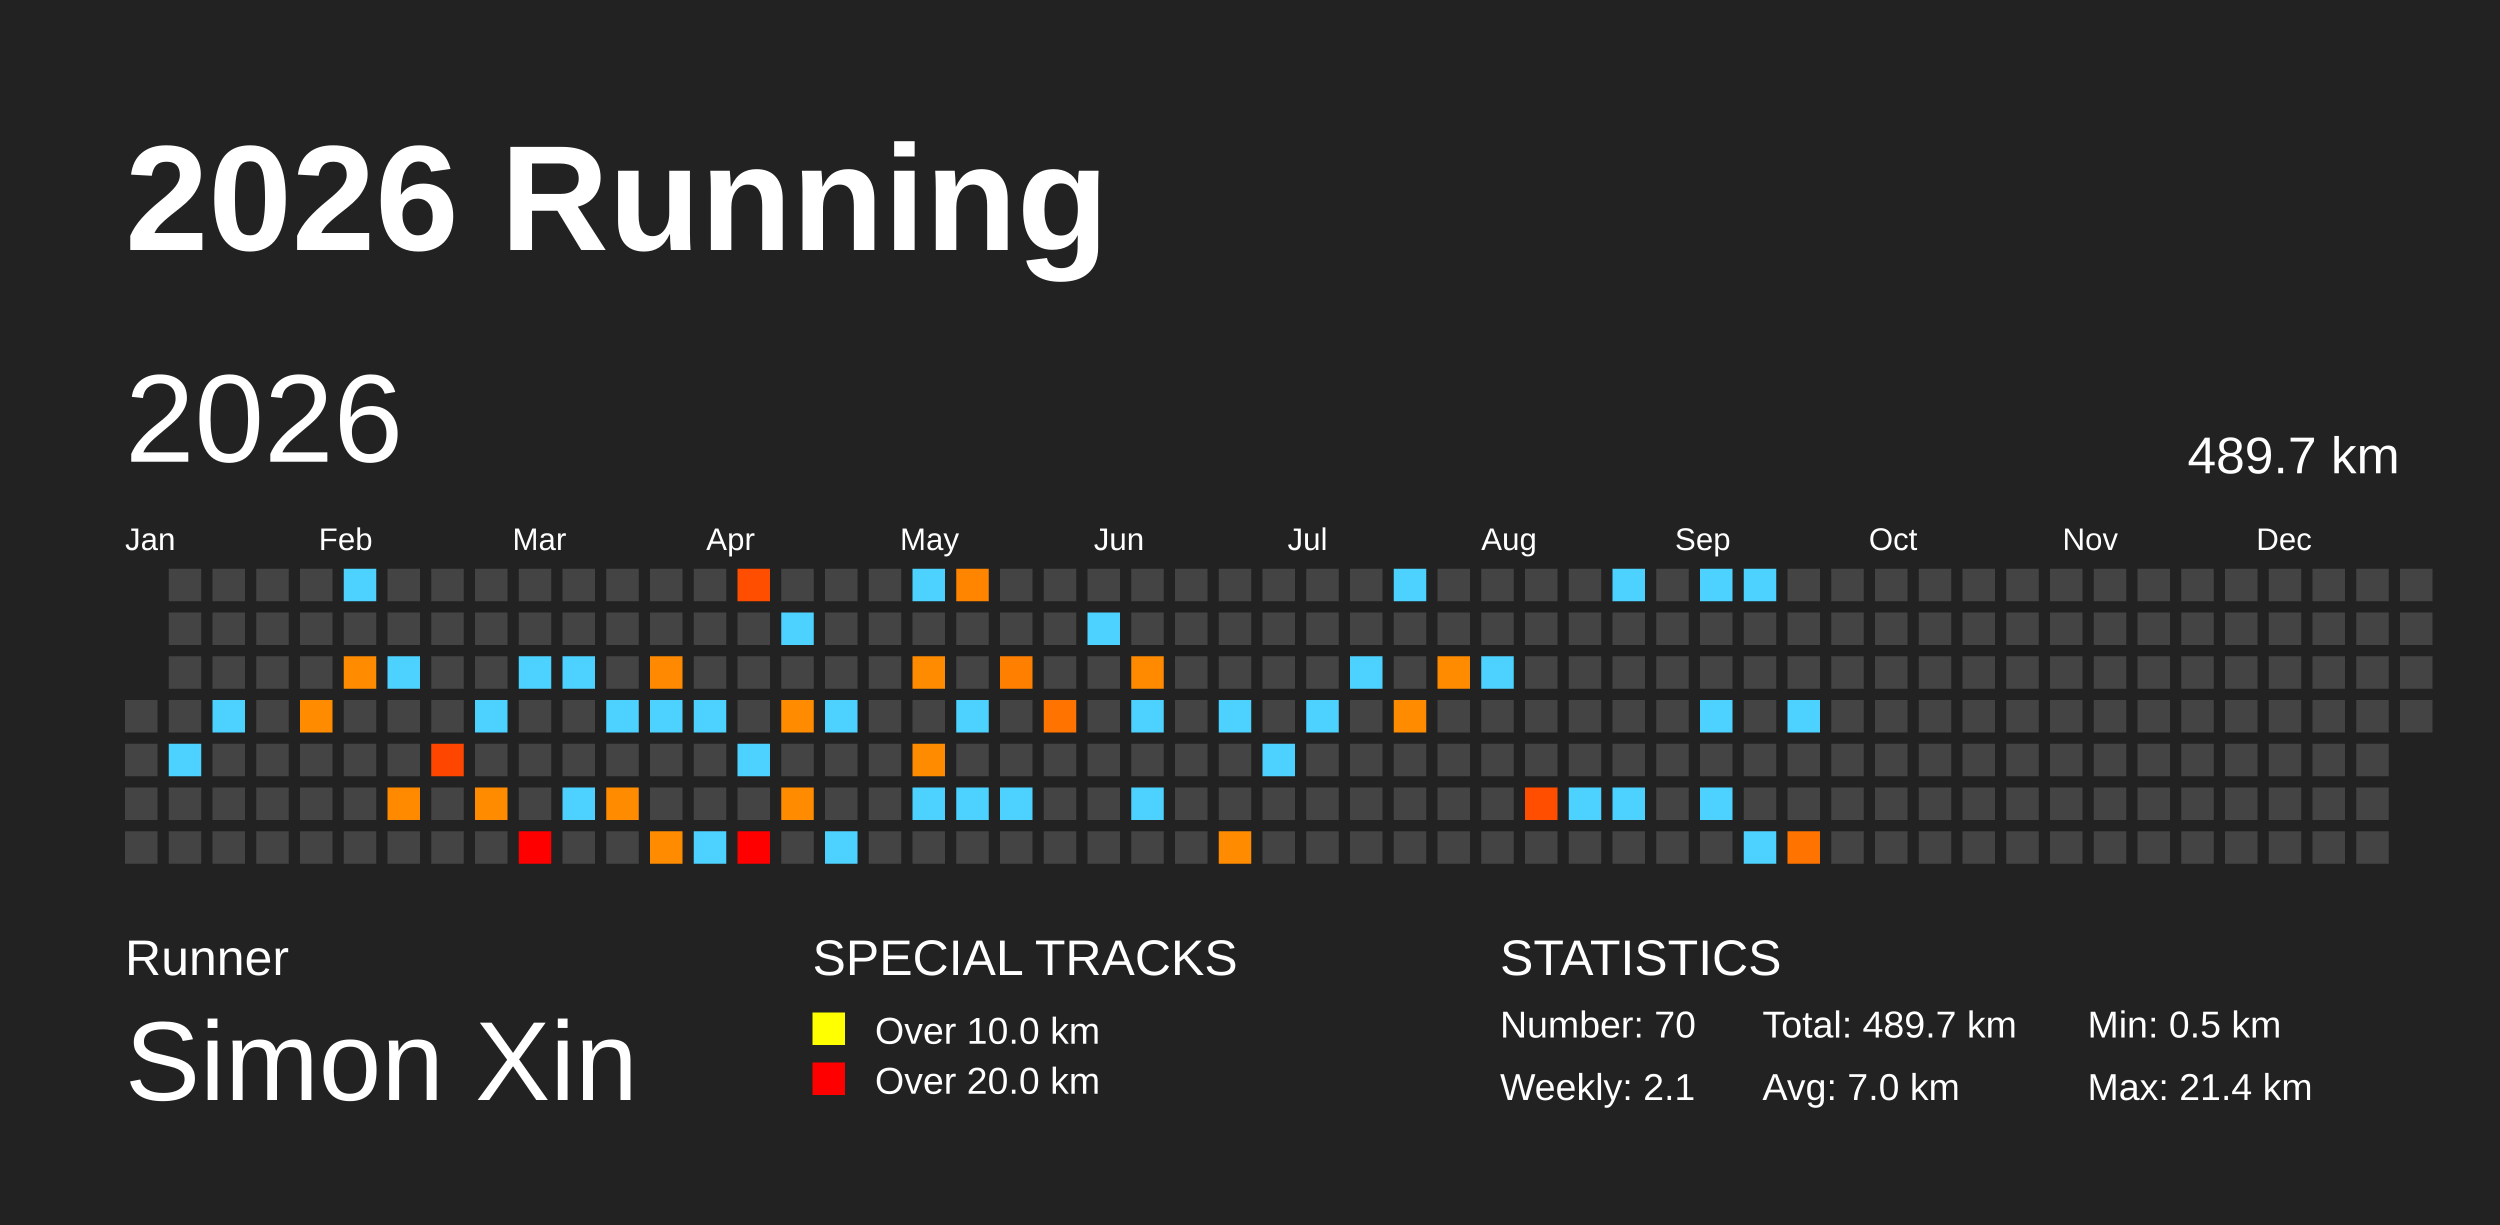
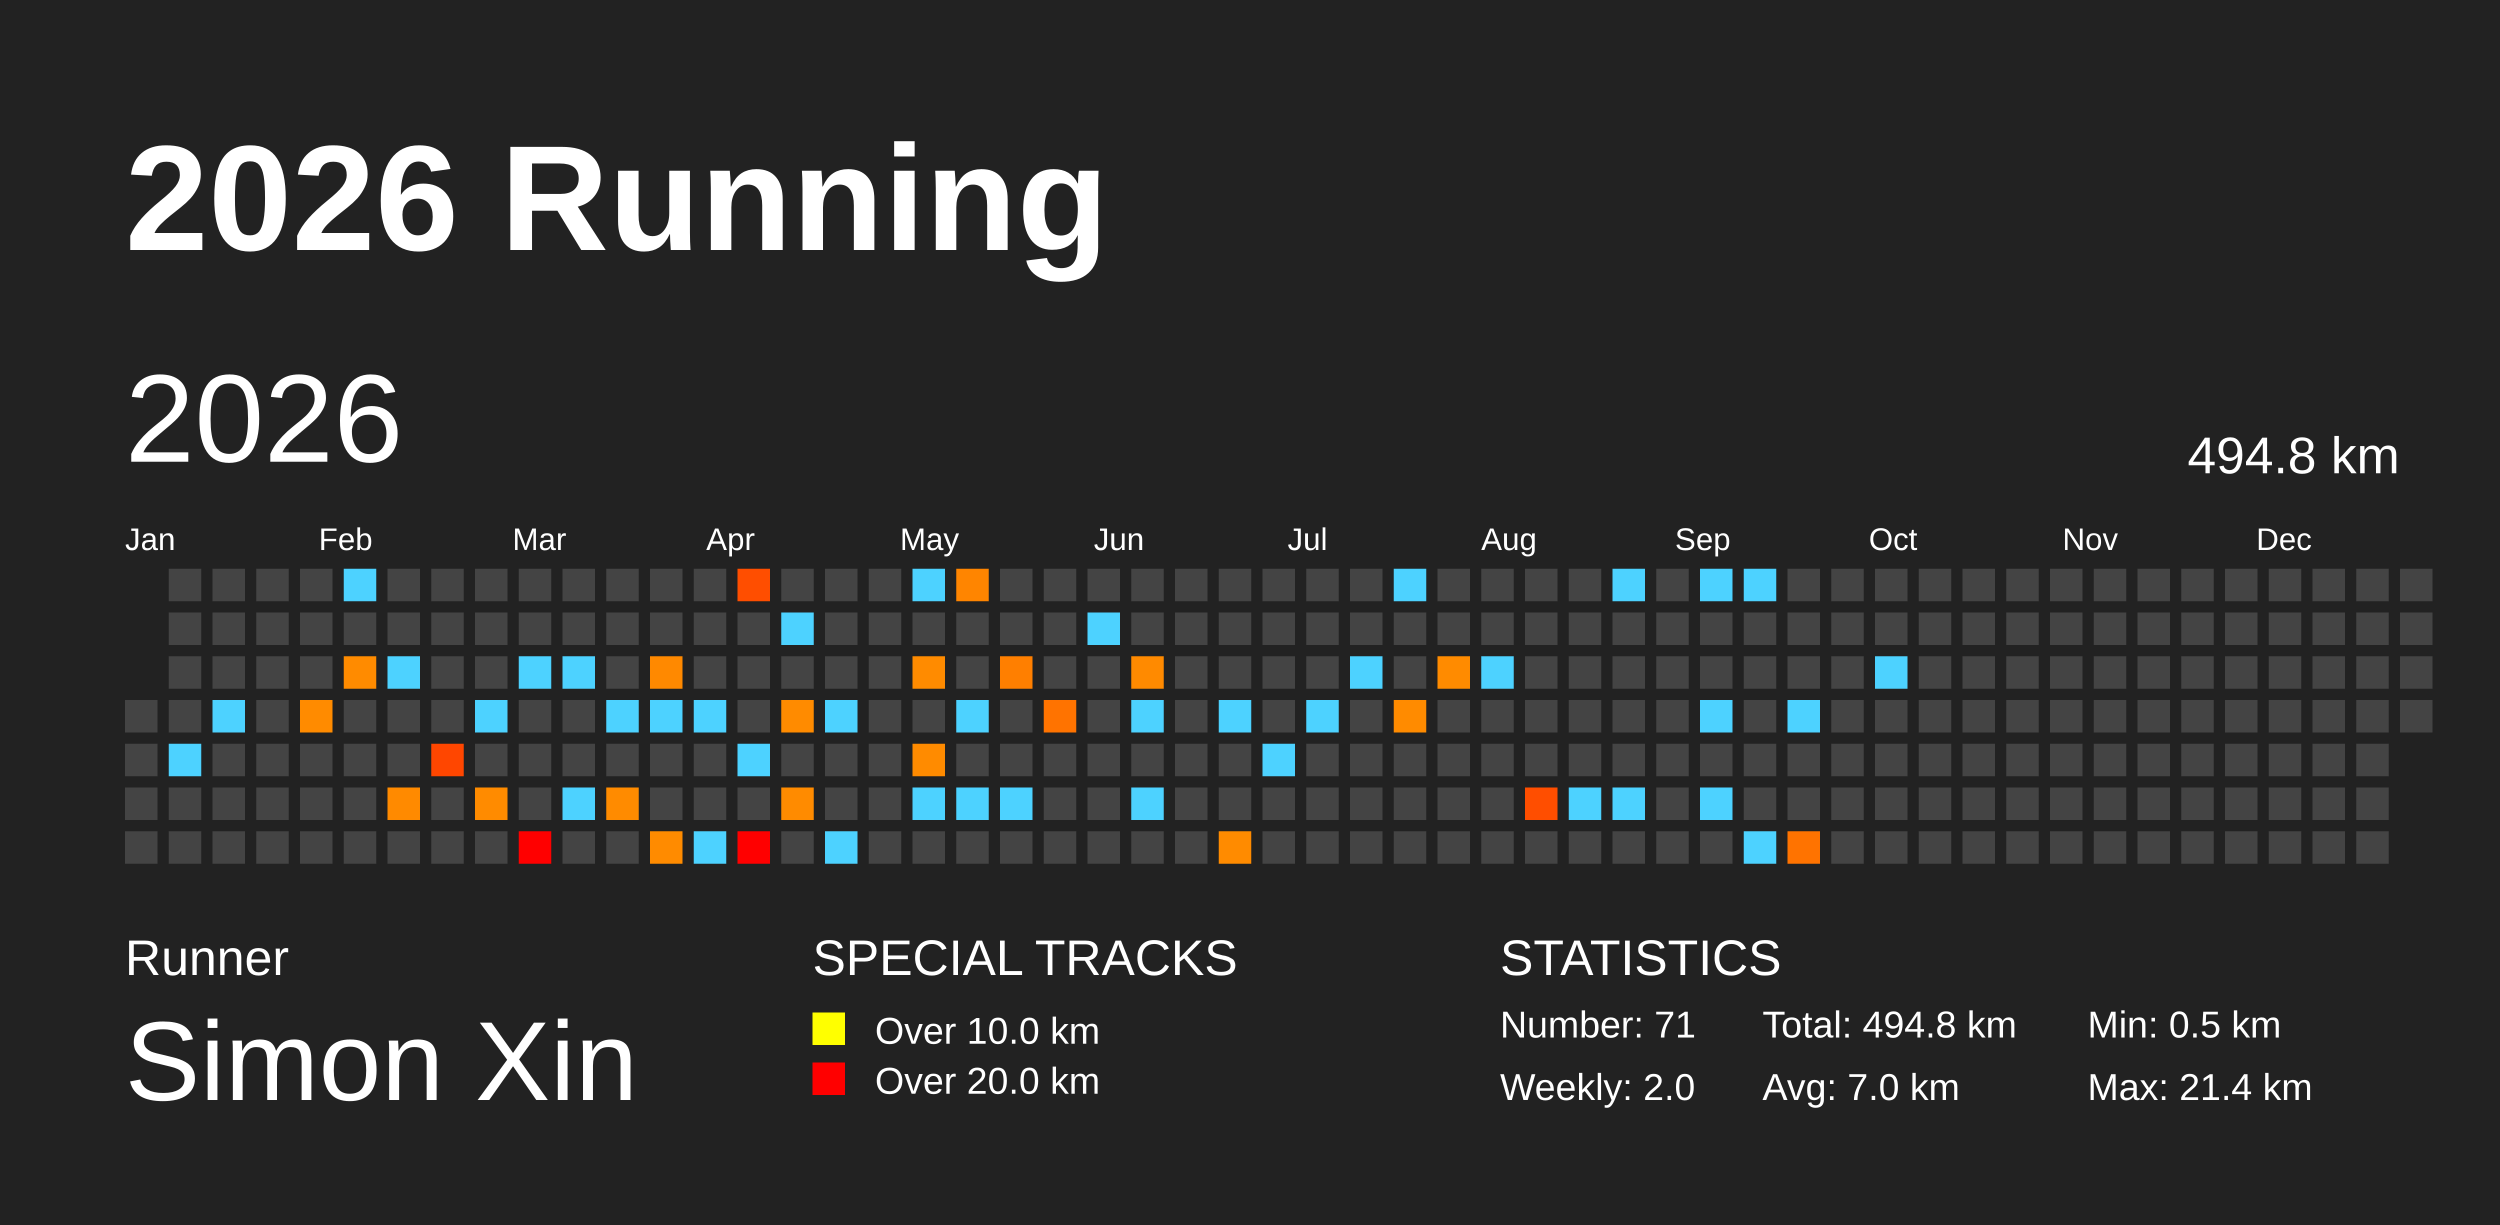
<svg xmlns="http://www.w3.org/2000/svg" baseProfile="full" height="98mm" version="1.1" viewBox="0,0,200,98" width="200mm">
  <defs />
  <rect fill="#222222" height="98" width="200" x="0" y="0" />
  <text fill="#FFFFFF" style="font-size:12px; font-family:Arial; font-weight:bold;" x="10" y="20">2026 Running</text>
  <text fill="#FFFFFF" style="font-size:4px; font-family:Arial" x="10" y="78">Runner</text>
  <text fill="#FFFFFF" style="font-size:9px; font-family:Arial" x="10" y="88">Simon Xin</text>
  <text fill="#FFFFFF" style="font-size:4px; font-family:Arial" x="65" y="78">SPECIAL TRACKS</text>
  <rect fill="yellow" height="2.6" width="2.6" x="65" y="81" />
  <text fill="#FFFFFF" style="font-size:3px; font-family:Arial" x="70" y="83.5">Over 10.0 km</text>
  <rect fill="red" height="2.6" width="2.6" x="65" y="85" />
  <text fill="#FFFFFF" style="font-size:3px; font-family:Arial" x="70" y="87.5">Over 20.0 km</text>
  <text fill="#FFFFFF" style="font-size:4px; font-family:Arial" x="120" y="78">STATISTICS</text>
-   <text fill="#FFFFFF" style="font-size:3px; font-family:Arial" x="120" y="83">Number: 70</text>
-   <text fill="#FFFFFF" style="font-size:3px; font-family:Arial" x="120" y="88">Weekly: 2.1</text>
-   <text fill="#FFFFFF" style="font-size:3px; font-family:Arial" x="141" y="83">Total: 489.7 km</text>
+   <text fill="#FFFFFF" style="font-size:3px; font-family:Arial" x="120" y="83">Number: 71</text>
+   <text fill="#FFFFFF" style="font-size:3px; font-family:Arial" x="120" y="88">Weekly: 2.0</text>
+   <text fill="#FFFFFF" style="font-size:3px; font-family:Arial" x="141" y="83">Total: 494.8 km</text>
  <text fill="#FFFFFF" style="font-size:3px; font-family:Arial" x="141" y="88">Avg: 7.0 km</text>
  <text fill="#FFFFFF" style="font-size:3px; font-family:Arial" x="167" y="83">Min: 0.5 km</text>
  <text fill="#FFFFFF" style="font-size:3px; font-family:Arial" x="167" y="88">Max: 21.4 km</text>
  <text dominant-baseline="hanging" fill="#FFFFFF" style="font-size:10.0px; font-family:Arial;" x="10" y="30">2026</text>
-   <text dominant-baseline="hanging" fill="#FFFFFF" style="font-size:4.125px; font-family:Arial;" x="175" y="35">489.7 km</text>
+   <text dominant-baseline="hanging" fill="#FFFFFF" style="font-size:4.125px; font-family:Arial;" x="175" y="35">494.8 km</text>
  <text fill="#FFFFFF" style="font-size:2.5px; font-family:Arial" x="10.0" y="44">Jan</text>
  <text fill="#FFFFFF" style="font-size:2.5px; font-family:Arial" x="25.5" y="44">Feb</text>
  <text fill="#FFFFFF" style="font-size:2.5px; font-family:Arial" x="41.0" y="44">Mar</text>
  <text fill="#FFFFFF" style="font-size:2.5px; font-family:Arial" x="56.5" y="44">Apr</text>
  <text fill="#FFFFFF" style="font-size:2.5px; font-family:Arial" x="72.0" y="44">May</text>
  <text fill="#FFFFFF" style="font-size:2.5px; font-family:Arial" x="87.5" y="44">Jun</text>
  <text fill="#FFFFFF" style="font-size:2.5px; font-family:Arial" x="103.0" y="44">Jul</text>
  <text fill="#FFFFFF" style="font-size:2.5px; font-family:Arial" x="118.5" y="44">Aug</text>
  <text fill="#FFFFFF" style="font-size:2.5px; font-family:Arial" x="134.0" y="44">Sep</text>
  <text fill="#FFFFFF" style="font-size:2.5px; font-family:Arial" x="149.5" y="44">Oct</text>
  <text fill="#FFFFFF" style="font-size:2.5px; font-family:Arial" x="165.0" y="44">Nov</text>
  <text fill="#FFFFFF" style="font-size:2.5px; font-family:Arial" x="180.5" y="44">Dec</text>
  <rect fill="#444444" height="2.6" width="2.6" x="10.0" y="56.0" />
  <rect fill="#444444" height="2.6" width="2.6" x="10.0" y="59.5" />
  <rect fill="#444444" height="2.6" width="2.6" x="10.0" y="63.0" />
  <rect fill="#444444" height="2.6" width="2.6" x="10.0" y="66.5" />
  <rect fill="#444444" height="2.6" width="2.6" x="13.5" y="45.5" />
  <rect fill="#444444" height="2.6" width="2.6" x="13.5" y="49.0" />
  <rect fill="#444444" height="2.6" width="2.6" x="13.5" y="52.5" />
  <rect fill="#444444" height="2.6" width="2.6" x="13.5" y="56.0" />
  <rect fill="#4dd2ff" height="2.6" width="2.6" x="13.5" y="59.5" />
  <rect fill="#444444" height="2.6" width="2.6" x="13.5" y="63.0" />
  <rect fill="#444444" height="2.6" width="2.6" x="13.5" y="66.5" />
  <rect fill="#444444" height="2.6" width="2.6" x="17.0" y="45.5" />
  <rect fill="#444444" height="2.6" width="2.6" x="17.0" y="49.0" />
  <rect fill="#444444" height="2.6" width="2.6" x="17.0" y="52.5" />
  <rect fill="#4dd2ff" height="2.6" width="2.6" x="17.0" y="56.0" />
  <rect fill="#444444" height="2.6" width="2.6" x="17.0" y="59.5" />
  <rect fill="#444444" height="2.6" width="2.6" x="17.0" y="63.0" />
  <rect fill="#444444" height="2.6" width="2.6" x="17.0" y="66.5" />
  <rect fill="#444444" height="2.6" width="2.6" x="20.5" y="45.5" />
  <rect fill="#444444" height="2.6" width="2.6" x="20.5" y="49.0" />
  <rect fill="#444444" height="2.6" width="2.6" x="20.5" y="52.5" />
  <rect fill="#444444" height="2.6" width="2.6" x="20.5" y="56.0" />
  <rect fill="#444444" height="2.6" width="2.6" x="20.5" y="59.5" />
  <rect fill="#444444" height="2.6" width="2.6" x="20.5" y="63.0" />
  <rect fill="#444444" height="2.6" width="2.6" x="20.5" y="66.5" />
  <rect fill="#444444" height="2.6" width="2.6" x="24.0" y="45.5" />
  <rect fill="#444444" height="2.6" width="2.6" x="24.0" y="49.0" />
  <rect fill="#444444" height="2.6" width="2.6" x="24.0" y="52.5" />
  <rect fill="#ff8b00" height="2.6" width="2.6" x="24.0" y="56.0" />
  <rect fill="#444444" height="2.6" width="2.6" x="24.0" y="59.5" />
  <rect fill="#444444" height="2.6" width="2.6" x="24.0" y="63.0" />
  <rect fill="#444444" height="2.6" width="2.6" x="24.0" y="66.5" />
  <rect fill="#4dd2ff" height="2.6" width="2.6" x="27.5" y="45.5" />
  <rect fill="#444444" height="2.6" width="2.6" x="27.5" y="49.0" />
  <rect fill="#ff8b00" height="2.6" width="2.6" x="27.5" y="52.5" />
  <rect fill="#444444" height="2.6" width="2.6" x="27.5" y="56.0" />
  <rect fill="#444444" height="2.6" width="2.6" x="27.5" y="59.5" />
  <rect fill="#444444" height="2.6" width="2.6" x="27.5" y="63.0" />
  <rect fill="#444444" height="2.6" width="2.6" x="27.5" y="66.5" />
  <rect fill="#444444" height="2.6" width="2.6" x="31.0" y="45.5" />
  <rect fill="#444444" height="2.6" width="2.6" x="31.0" y="49.0" />
  <rect fill="#4dd2ff" height="2.6" width="2.6" x="31.0" y="52.5" />
  <rect fill="#444444" height="2.6" width="2.6" x="31.0" y="56.0" />
  <rect fill="#444444" height="2.6" width="2.6" x="31.0" y="59.5" />
  <rect fill="#ff8a00" height="2.6" width="2.6" x="31.0" y="63.0" />
  <rect fill="#444444" height="2.6" width="2.6" x="31.0" y="66.5" />
  <rect fill="#444444" height="2.6" width="2.6" x="34.5" y="45.5" />
  <rect fill="#444444" height="2.6" width="2.6" x="34.5" y="49.0" />
  <rect fill="#444444" height="2.6" width="2.6" x="34.5" y="52.5" />
  <rect fill="#444444" height="2.6" width="2.6" x="34.5" y="56.0" />
  <rect fill="#ff4600" height="2.6" width="2.6" x="34.5" y="59.5" />
  <rect fill="#444444" height="2.6" width="2.6" x="34.5" y="63.0" />
  <rect fill="#444444" height="2.6" width="2.6" x="34.5" y="66.5" />
  <rect fill="#444444" height="2.6" width="2.6" x="38.0" y="45.5" />
  <rect fill="#444444" height="2.6" width="2.6" x="38.0" y="49.0" />
  <rect fill="#444444" height="2.6" width="2.6" x="38.0" y="52.5" />
  <rect fill="#4dd2ff" height="2.6" width="2.6" x="38.0" y="56.0" />
  <rect fill="#444444" height="2.6" width="2.6" x="38.0" y="59.5" />
  <rect fill="#ff8b00" height="2.6" width="2.6" x="38.0" y="63.0" />
  <rect fill="#444444" height="2.6" width="2.6" x="38.0" y="66.5" />
  <rect fill="#444444" height="2.6" width="2.6" x="41.5" y="45.5" />
  <rect fill="#444444" height="2.6" width="2.6" x="41.5" y="49.0" />
  <rect fill="#4dd2ff" height="2.6" width="2.6" x="41.5" y="52.5" />
  <rect fill="#444444" height="2.6" width="2.6" x="41.5" y="56.0" />
  <rect fill="#444444" height="2.6" width="2.6" x="41.5" y="59.5" />
  <rect fill="#444444" height="2.6" width="2.6" x="41.5" y="63.0" />
  <rect fill="red" height="2.6" width="2.6" x="41.5" y="66.5" />
  <rect fill="#444444" height="2.6" width="2.6" x="45.0" y="45.5" />
  <rect fill="#444444" height="2.6" width="2.6" x="45.0" y="49.0" />
  <rect fill="#4dd2ff" height="2.6" width="2.6" x="45.0" y="52.5" />
  <rect fill="#444444" height="2.6" width="2.6" x="45.0" y="56.0" />
  <rect fill="#444444" height="2.6" width="2.6" x="45.0" y="59.5" />
  <rect fill="#4dd2ff" height="2.6" width="2.6" x="45.0" y="63.0" />
  <rect fill="#444444" height="2.6" width="2.6" x="45.0" y="66.5" />
  <rect fill="#444444" height="2.6" width="2.6" x="48.5" y="45.5" />
  <rect fill="#444444" height="2.6" width="2.6" x="48.5" y="49.0" />
  <rect fill="#444444" height="2.6" width="2.6" x="48.5" y="52.5" />
  <rect fill="#4dd2ff" height="2.6" width="2.6" x="48.5" y="56.0" />
  <rect fill="#444444" height="2.6" width="2.6" x="48.5" y="59.5" />
  <rect fill="#ff8b00" height="2.6" width="2.6" x="48.5" y="63.0" />
  <rect fill="#444444" height="2.6" width="2.6" x="48.5" y="66.5" />
  <rect fill="#444444" height="2.6" width="2.6" x="52.0" y="45.5" />
  <rect fill="#444444" height="2.6" width="2.6" x="52.0" y="49.0" />
  <rect fill="#ff8900" height="2.6" width="2.6" x="52.0" y="52.5" />
  <rect fill="#4dd2ff" height="2.6" width="2.6" x="52.0" y="56.0" />
  <rect fill="#444444" height="2.6" width="2.6" x="52.0" y="59.5" />
  <rect fill="#444444" height="2.6" width="2.6" x="52.0" y="63.0" />
  <rect fill="#ff8b00" height="2.6" width="2.6" x="52.0" y="66.5" />
  <rect fill="#444444" height="2.6" width="2.6" x="55.5" y="45.5" />
  <rect fill="#444444" height="2.6" width="2.6" x="55.5" y="49.0" />
  <rect fill="#444444" height="2.6" width="2.6" x="55.5" y="52.5" />
  <rect fill="#4dd2ff" height="2.6" width="2.6" x="55.5" y="56.0" />
  <rect fill="#444444" height="2.6" width="2.6" x="55.5" y="59.5" />
  <rect fill="#444444" height="2.6" width="2.6" x="55.5" y="63.0" />
  <rect fill="#4dd2ff" height="2.6" width="2.6" x="55.5" y="66.5" />
  <rect fill="#ff4e00" height="2.6" width="2.6" x="59.0" y="45.5" />
  <rect fill="#444444" height="2.6" width="2.6" x="59.0" y="49.0" />
  <rect fill="#444444" height="2.6" width="2.6" x="59.0" y="52.5" />
  <rect fill="#444444" height="2.6" width="2.6" x="59.0" y="56.0" />
  <rect fill="#4dd2ff" height="2.6" width="2.6" x="59.0" y="59.5" />
  <rect fill="#444444" height="2.6" width="2.6" x="59.0" y="63.0" />
  <rect fill="red" height="2.6" width="2.6" x="59.0" y="66.5" />
  <rect fill="#444444" height="2.6" width="2.6" x="62.5" y="45.5" />
  <rect fill="#4dd2ff" height="2.6" width="2.6" x="62.5" y="49.0" />
  <rect fill="#444444" height="2.6" width="2.6" x="62.5" y="52.5" />
  <rect fill="#ff8b00" height="2.6" width="2.6" x="62.5" y="56.0" />
  <rect fill="#444444" height="2.6" width="2.6" x="62.5" y="59.5" />
  <rect fill="#ff8b00" height="2.6" width="2.6" x="62.5" y="63.0" />
  <rect fill="#444444" height="2.6" width="2.6" x="62.5" y="66.5" />
  <rect fill="#444444" height="2.6" width="2.6" x="66.0" y="45.5" />
  <rect fill="#444444" height="2.6" width="2.6" x="66.0" y="49.0" />
  <rect fill="#444444" height="2.6" width="2.6" x="66.0" y="52.5" />
  <rect fill="#4dd2ff" height="2.6" width="2.6" x="66.0" y="56.0" />
  <rect fill="#444444" height="2.6" width="2.6" x="66.0" y="59.5" />
  <rect fill="#444444" height="2.6" width="2.6" x="66.0" y="63.0" />
  <rect fill="#4dd2ff" height="2.6" width="2.6" x="66.0" y="66.5" />
  <rect fill="#444444" height="2.6" width="2.6" x="69.5" y="45.5" />
  <rect fill="#444444" height="2.6" width="2.6" x="69.5" y="49.0" />
  <rect fill="#444444" height="2.6" width="2.6" x="69.5" y="52.5" />
  <rect fill="#444444" height="2.6" width="2.6" x="69.5" y="56.0" />
  <rect fill="#444444" height="2.6" width="2.6" x="69.5" y="59.5" />
  <rect fill="#444444" height="2.6" width="2.6" x="69.5" y="63.0" />
  <rect fill="#444444" height="2.6" width="2.6" x="69.5" y="66.5" />
  <rect fill="#4dd2ff" height="2.6" width="2.6" x="73.0" y="45.5" />
  <rect fill="#444444" height="2.6" width="2.6" x="73.0" y="49.0" />
  <rect fill="#ff8b00" height="2.6" width="2.6" x="73.0" y="52.5" />
  <rect fill="#444444" height="2.6" width="2.6" x="73.0" y="56.0" />
  <rect fill="#ff8b00" height="2.6" width="2.6" x="73.0" y="59.5" />
  <rect fill="#4dd2ff" height="2.6" width="2.6" x="73.0" y="63.0" />
  <rect fill="#444444" height="2.6" width="2.6" x="73.0" y="66.5" />
  <rect fill="#ff8500" height="2.6" width="2.6" x="76.5" y="45.5" />
  <rect fill="#444444" height="2.6" width="2.6" x="76.5" y="49.0" />
  <rect fill="#444444" height="2.6" width="2.6" x="76.5" y="52.5" />
  <rect fill="#4dd2ff" height="2.6" width="2.6" x="76.5" y="56.0" />
  <rect fill="#444444" height="2.6" width="2.6" x="76.5" y="59.5" />
  <rect fill="#4dd2ff" height="2.6" width="2.6" x="76.5" y="63.0" />
  <rect fill="#444444" height="2.6" width="2.6" x="76.5" y="66.5" />
  <rect fill="#444444" height="2.6" width="2.6" x="80.0" y="45.5" />
  <rect fill="#444444" height="2.6" width="2.6" x="80.0" y="49.0" />
  <rect fill="#ff7f00" height="2.6" width="2.6" x="80.0" y="52.5" />
  <rect fill="#444444" height="2.6" width="2.6" x="80.0" y="56.0" />
  <rect fill="#444444" height="2.6" width="2.6" x="80.0" y="59.5" />
  <rect fill="#4dd2ff" height="2.6" width="2.6" x="80.0" y="63.0" />
  <rect fill="#444444" height="2.6" width="2.6" x="80.0" y="66.5" />
  <rect fill="#444444" height="2.6" width="2.6" x="83.5" y="45.5" />
  <rect fill="#444444" height="2.6" width="2.6" x="83.5" y="49.0" />
  <rect fill="#444444" height="2.6" width="2.6" x="83.5" y="52.5" />
  <rect fill="#ff7300" height="2.6" width="2.6" x="83.5" y="56.0" />
  <rect fill="#444444" height="2.6" width="2.6" x="83.5" y="59.5" />
  <rect fill="#444444" height="2.6" width="2.6" x="83.5" y="63.0" />
  <rect fill="#444444" height="2.6" width="2.6" x="83.5" y="66.5" />
  <rect fill="#444444" height="2.6" width="2.6" x="87.0" y="45.5" />
  <rect fill="#4dd2ff" height="2.6" width="2.6" x="87.0" y="49.0" />
  <rect fill="#444444" height="2.6" width="2.6" x="87.0" y="52.5" />
  <rect fill="#444444" height="2.6" width="2.6" x="87.0" y="56.0" />
  <rect fill="#444444" height="2.6" width="2.6" x="87.0" y="59.5" />
  <rect fill="#444444" height="2.6" width="2.6" x="87.0" y="63.0" />
  <rect fill="#444444" height="2.6" width="2.6" x="87.0" y="66.5" />
  <rect fill="#444444" height="2.6" width="2.6" x="90.5" y="45.5" />
  <rect fill="#444444" height="2.6" width="2.6" x="90.5" y="49.0" />
  <rect fill="#ff8a00" height="2.6" width="2.6" x="90.5" y="52.5" />
  <rect fill="#4dd2ff" height="2.6" width="2.6" x="90.5" y="56.0" />
  <rect fill="#444444" height="2.6" width="2.6" x="90.5" y="59.5" />
  <rect fill="#4dd2ff" height="2.6" width="2.6" x="90.5" y="63.0" />
  <rect fill="#444444" height="2.6" width="2.6" x="90.5" y="66.5" />
  <rect fill="#444444" height="2.6" width="2.6" x="94.0" y="45.5" />
  <rect fill="#444444" height="2.6" width="2.6" x="94.0" y="49.0" />
  <rect fill="#444444" height="2.6" width="2.6" x="94.0" y="52.5" />
  <rect fill="#444444" height="2.6" width="2.6" x="94.0" y="56.0" />
  <rect fill="#444444" height="2.6" width="2.6" x="94.0" y="59.5" />
  <rect fill="#444444" height="2.6" width="2.6" x="94.0" y="63.0" />
  <rect fill="#444444" height="2.6" width="2.6" x="94.0" y="66.5" />
  <rect fill="#444444" height="2.6" width="2.6" x="97.5" y="45.5" />
  <rect fill="#444444" height="2.6" width="2.6" x="97.5" y="49.0" />
  <rect fill="#444444" height="2.6" width="2.6" x="97.5" y="52.5" />
  <rect fill="#4dd2ff" height="2.6" width="2.6" x="97.5" y="56.0" />
  <rect fill="#444444" height="2.6" width="2.6" x="97.5" y="59.5" />
  <rect fill="#444444" height="2.6" width="2.6" x="97.5" y="63.0" />
  <rect fill="#ff8b00" height="2.6" width="2.6" x="97.5" y="66.5" />
  <rect fill="#444444" height="2.6" width="2.6" x="101.0" y="45.5" />
  <rect fill="#444444" height="2.6" width="2.6" x="101.0" y="49.0" />
  <rect fill="#444444" height="2.6" width="2.6" x="101.0" y="52.5" />
  <rect fill="#444444" height="2.6" width="2.6" x="101.0" y="56.0" />
  <rect fill="#4dd2ff" height="2.6" width="2.6" x="101.0" y="59.5" />
  <rect fill="#444444" height="2.6" width="2.6" x="101.0" y="63.0" />
  <rect fill="#444444" height="2.6" width="2.6" x="101.0" y="66.5" />
  <rect fill="#444444" height="2.6" width="2.6" x="104.5" y="45.5" />
  <rect fill="#444444" height="2.6" width="2.6" x="104.5" y="49.0" />
  <rect fill="#444444" height="2.6" width="2.6" x="104.5" y="52.5" />
  <rect fill="#4dd2ff" height="2.6" width="2.6" x="104.5" y="56.0" />
  <rect fill="#444444" height="2.6" width="2.6" x="104.5" y="59.5" />
  <rect fill="#444444" height="2.6" width="2.6" x="104.5" y="63.0" />
  <rect fill="#444444" height="2.6" width="2.6" x="104.5" y="66.5" />
  <rect fill="#444444" height="2.6" width="2.6" x="108.0" y="45.5" />
  <rect fill="#444444" height="2.6" width="2.6" x="108.0" y="49.0" />
  <rect fill="#4dd2ff" height="2.6" width="2.6" x="108.0" y="52.5" />
  <rect fill="#444444" height="2.6" width="2.6" x="108.0" y="56.0" />
  <rect fill="#444444" height="2.6" width="2.6" x="108.0" y="59.5" />
  <rect fill="#444444" height="2.6" width="2.6" x="108.0" y="63.0" />
  <rect fill="#444444" height="2.6" width="2.6" x="108.0" y="66.5" />
  <rect fill="#4dd2ff" height="2.6" width="2.6" x="111.5" y="45.5" />
  <rect fill="#444444" height="2.6" width="2.6" x="111.5" y="49.0" />
  <rect fill="#444444" height="2.6" width="2.6" x="111.5" y="52.5" />
  <rect fill="#ff8b00" height="2.6" width="2.6" x="111.5" y="56.0" />
  <rect fill="#444444" height="2.6" width="2.6" x="111.5" y="59.5" />
  <rect fill="#444444" height="2.6" width="2.6" x="111.5" y="63.0" />
  <rect fill="#444444" height="2.6" width="2.6" x="111.5" y="66.5" />
  <rect fill="#444444" height="2.6" width="2.6" x="115.0" y="45.5" />
  <rect fill="#444444" height="2.6" width="2.6" x="115.0" y="49.0" />
  <rect fill="#ff8b00" height="2.6" width="2.6" x="115.0" y="52.5" />
  <rect fill="#444444" height="2.6" width="2.6" x="115.0" y="56.0" />
  <rect fill="#444444" height="2.6" width="2.6" x="115.0" y="59.5" />
  <rect fill="#444444" height="2.6" width="2.6" x="115.0" y="63.0" />
  <rect fill="#444444" height="2.6" width="2.6" x="115.0" y="66.5" />
  <rect fill="#444444" height="2.6" width="2.6" x="118.5" y="45.5" />
  <rect fill="#444444" height="2.6" width="2.6" x="118.5" y="49.0" />
  <rect fill="#4dd2ff" height="2.6" width="2.6" x="118.5" y="52.5" />
  <rect fill="#444444" height="2.6" width="2.6" x="118.5" y="56.0" />
  <rect fill="#444444" height="2.6" width="2.6" x="118.5" y="59.5" />
  <rect fill="#444444" height="2.6" width="2.6" x="118.5" y="63.0" />
  <rect fill="#444444" height="2.6" width="2.6" x="118.5" y="66.5" />
  <rect fill="#444444" height="2.6" width="2.6" x="122.0" y="45.5" />
  <rect fill="#444444" height="2.6" width="2.6" x="122.0" y="49.0" />
  <rect fill="#444444" height="2.6" width="2.6" x="122.0" y="52.5" />
  <rect fill="#444444" height="2.6" width="2.6" x="122.0" y="56.0" />
  <rect fill="#444444" height="2.6" width="2.6" x="122.0" y="59.5" />
  <rect fill="#ff4e00" height="2.6" width="2.6" x="122.0" y="63.0" />
  <rect fill="#444444" height="2.6" width="2.6" x="122.0" y="66.5" />
  <rect fill="#444444" height="2.6" width="2.6" x="125.5" y="45.5" />
  <rect fill="#444444" height="2.6" width="2.6" x="125.5" y="49.0" />
  <rect fill="#444444" height="2.6" width="2.6" x="125.5" y="52.5" />
  <rect fill="#444444" height="2.6" width="2.6" x="125.5" y="56.0" />
  <rect fill="#444444" height="2.6" width="2.6" x="125.5" y="59.5" />
  <rect fill="#4dd2ff" height="2.6" width="2.6" x="125.5" y="63.0" />
  <rect fill="#444444" height="2.6" width="2.6" x="125.5" y="66.5" />
  <rect fill="#4dd2ff" height="2.6" width="2.6" x="129.0" y="45.5" />
  <rect fill="#444444" height="2.6" width="2.6" x="129.0" y="49.0" />
  <rect fill="#444444" height="2.6" width="2.6" x="129.0" y="52.5" />
  <rect fill="#444444" height="2.6" width="2.6" x="129.0" y="56.0" />
  <rect fill="#444444" height="2.6" width="2.6" x="129.0" y="59.5" />
  <rect fill="#4dd2ff" height="2.6" width="2.6" x="129.0" y="63.0" />
  <rect fill="#444444" height="2.6" width="2.6" x="129.0" y="66.5" />
  <rect fill="#444444" height="2.6" width="2.6" x="132.5" y="45.5" />
  <rect fill="#444444" height="2.6" width="2.6" x="132.5" y="49.0" />
  <rect fill="#444444" height="2.6" width="2.6" x="132.5" y="52.5" />
  <rect fill="#444444" height="2.6" width="2.6" x="132.5" y="56.0" />
  <rect fill="#444444" height="2.6" width="2.6" x="132.5" y="59.5" />
  <rect fill="#444444" height="2.6" width="2.6" x="132.5" y="63.0" />
  <rect fill="#444444" height="2.6" width="2.6" x="132.5" y="66.5" />
  <rect fill="#4dd2ff" height="2.6" width="2.6" x="136.0" y="45.5" />
  <rect fill="#444444" height="2.6" width="2.6" x="136.0" y="49.0" />
  <rect fill="#444444" height="2.6" width="2.6" x="136.0" y="52.5" />
  <rect fill="#4dd2ff" height="2.6" width="2.6" x="136.0" y="56.0" />
  <rect fill="#444444" height="2.6" width="2.6" x="136.0" y="59.5" />
  <rect fill="#4dd2ff" height="2.6" width="2.6" x="136.0" y="63.0" />
  <rect fill="#444444" height="2.6" width="2.6" x="136.0" y="66.5" />
  <rect fill="#4dd2ff" height="2.6" width="2.6" x="139.5" y="45.5" />
  <rect fill="#444444" height="2.6" width="2.6" x="139.5" y="49.0" />
  <rect fill="#444444" height="2.6" width="2.6" x="139.5" y="52.5" />
  <rect fill="#444444" height="2.6" width="2.6" x="139.5" y="56.0" />
  <rect fill="#444444" height="2.6" width="2.6" x="139.5" y="59.5" />
  <rect fill="#444444" height="2.6" width="2.6" x="139.5" y="63.0" />
  <rect fill="#4dd2ff" height="2.6" width="2.6" x="139.5" y="66.5" />
  <rect fill="#444444" height="2.6" width="2.6" x="143.0" y="45.5" />
  <rect fill="#444444" height="2.6" width="2.6" x="143.0" y="49.0" />
  <rect fill="#444444" height="2.6" width="2.6" x="143.0" y="52.5" />
  <rect fill="#4dd2ff" height="2.6" width="2.6" x="143.0" y="56.0" />
  <rect fill="#444444" height="2.6" width="2.6" x="143.0" y="59.5" />
  <rect fill="#444444" height="2.6" width="2.6" x="143.0" y="63.0" />
  <rect fill="#ff7300" height="2.6" width="2.6" x="143.0" y="66.5" />
  <rect fill="#444444" height="2.6" width="2.6" x="146.5" y="45.5" />
  <rect fill="#444444" height="2.6" width="2.6" x="146.5" y="49.0" />
  <rect fill="#444444" height="2.6" width="2.6" x="146.5" y="52.5" />
  <rect fill="#444444" height="2.6" width="2.6" x="146.5" y="56.0" />
  <rect fill="#444444" height="2.6" width="2.6" x="146.5" y="59.5" />
  <rect fill="#444444" height="2.6" width="2.6" x="146.5" y="63.0" />
  <rect fill="#444444" height="2.6" width="2.6" x="146.5" y="66.5" />
  <rect fill="#444444" height="2.6" width="2.6" x="150.0" y="45.5" />
  <rect fill="#444444" height="2.6" width="2.6" x="150.0" y="49.0" />
-   <rect fill="#444444" height="2.6" width="2.6" x="150.0" y="52.5" />
+   <rect fill="#4dd2ff" height="2.6" width="2.6" x="150.0" y="52.5" />
  <rect fill="#444444" height="2.6" width="2.6" x="150.0" y="56.0" />
  <rect fill="#444444" height="2.6" width="2.6" x="150.0" y="59.5" />
  <rect fill="#444444" height="2.6" width="2.6" x="150.0" y="63.0" />
  <rect fill="#444444" height="2.6" width="2.6" x="150.0" y="66.5" />
  <rect fill="#444444" height="2.6" width="2.6" x="153.5" y="45.5" />
  <rect fill="#444444" height="2.6" width="2.6" x="153.5" y="49.0" />
  <rect fill="#444444" height="2.6" width="2.6" x="153.5" y="52.5" />
  <rect fill="#444444" height="2.6" width="2.6" x="153.5" y="56.0" />
  <rect fill="#444444" height="2.6" width="2.6" x="153.5" y="59.5" />
  <rect fill="#444444" height="2.6" width="2.6" x="153.5" y="63.0" />
  <rect fill="#444444" height="2.6" width="2.6" x="153.5" y="66.5" />
  <rect fill="#444444" height="2.6" width="2.6" x="157.0" y="45.5" />
  <rect fill="#444444" height="2.6" width="2.6" x="157.0" y="49.0" />
  <rect fill="#444444" height="2.6" width="2.6" x="157.0" y="52.5" />
  <rect fill="#444444" height="2.6" width="2.6" x="157.0" y="56.0" />
  <rect fill="#444444" height="2.6" width="2.6" x="157.0" y="59.5" />
  <rect fill="#444444" height="2.6" width="2.6" x="157.0" y="63.0" />
  <rect fill="#444444" height="2.6" width="2.6" x="157.0" y="66.5" />
  <rect fill="#444444" height="2.6" width="2.6" x="160.5" y="45.5" />
  <rect fill="#444444" height="2.6" width="2.6" x="160.5" y="49.0" />
  <rect fill="#444444" height="2.6" width="2.6" x="160.5" y="52.5" />
  <rect fill="#444444" height="2.6" width="2.6" x="160.5" y="56.0" />
  <rect fill="#444444" height="2.6" width="2.6" x="160.5" y="59.5" />
  <rect fill="#444444" height="2.6" width="2.6" x="160.5" y="63.0" />
  <rect fill="#444444" height="2.6" width="2.6" x="160.5" y="66.5" />
  <rect fill="#444444" height="2.6" width="2.6" x="164.0" y="45.5" />
  <rect fill="#444444" height="2.6" width="2.6" x="164.0" y="49.0" />
  <rect fill="#444444" height="2.6" width="2.6" x="164.0" y="52.5" />
  <rect fill="#444444" height="2.6" width="2.6" x="164.0" y="56.0" />
  <rect fill="#444444" height="2.6" width="2.6" x="164.0" y="59.5" />
  <rect fill="#444444" height="2.6" width="2.6" x="164.0" y="63.0" />
  <rect fill="#444444" height="2.6" width="2.6" x="164.0" y="66.5" />
  <rect fill="#444444" height="2.6" width="2.6" x="167.5" y="45.5" />
  <rect fill="#444444" height="2.6" width="2.6" x="167.5" y="49.0" />
  <rect fill="#444444" height="2.6" width="2.6" x="167.5" y="52.5" />
  <rect fill="#444444" height="2.6" width="2.6" x="167.5" y="56.0" />
  <rect fill="#444444" height="2.6" width="2.6" x="167.5" y="59.5" />
  <rect fill="#444444" height="2.6" width="2.6" x="167.5" y="63.0" />
  <rect fill="#444444" height="2.6" width="2.6" x="167.5" y="66.5" />
  <rect fill="#444444" height="2.6" width="2.6" x="171.0" y="45.5" />
  <rect fill="#444444" height="2.6" width="2.6" x="171.0" y="49.0" />
  <rect fill="#444444" height="2.6" width="2.6" x="171.0" y="52.5" />
  <rect fill="#444444" height="2.6" width="2.6" x="171.0" y="56.0" />
  <rect fill="#444444" height="2.6" width="2.6" x="171.0" y="59.5" />
  <rect fill="#444444" height="2.6" width="2.6" x="171.0" y="63.0" />
  <rect fill="#444444" height="2.6" width="2.6" x="171.0" y="66.5" />
  <rect fill="#444444" height="2.6" width="2.6" x="174.5" y="45.5" />
  <rect fill="#444444" height="2.6" width="2.6" x="174.5" y="49.0" />
  <rect fill="#444444" height="2.6" width="2.6" x="174.5" y="52.5" />
  <rect fill="#444444" height="2.6" width="2.6" x="174.5" y="56.0" />
  <rect fill="#444444" height="2.6" width="2.6" x="174.5" y="59.5" />
  <rect fill="#444444" height="2.6" width="2.6" x="174.5" y="63.0" />
  <rect fill="#444444" height="2.6" width="2.6" x="174.5" y="66.5" />
  <rect fill="#444444" height="2.6" width="2.6" x="178.0" y="45.5" />
  <rect fill="#444444" height="2.6" width="2.6" x="178.0" y="49.0" />
  <rect fill="#444444" height="2.6" width="2.6" x="178.0" y="52.5" />
  <rect fill="#444444" height="2.6" width="2.6" x="178.0" y="56.0" />
  <rect fill="#444444" height="2.6" width="2.6" x="178.0" y="59.5" />
  <rect fill="#444444" height="2.6" width="2.6" x="178.0" y="63.0" />
  <rect fill="#444444" height="2.6" width="2.6" x="178.0" y="66.5" />
  <rect fill="#444444" height="2.6" width="2.6" x="181.5" y="45.5" />
  <rect fill="#444444" height="2.6" width="2.6" x="181.5" y="49.0" />
  <rect fill="#444444" height="2.6" width="2.6" x="181.5" y="52.5" />
  <rect fill="#444444" height="2.6" width="2.6" x="181.5" y="56.0" />
  <rect fill="#444444" height="2.6" width="2.6" x="181.5" y="59.5" />
  <rect fill="#444444" height="2.6" width="2.6" x="181.5" y="63.0" />
  <rect fill="#444444" height="2.6" width="2.6" x="181.5" y="66.5" />
  <rect fill="#444444" height="2.6" width="2.6" x="185.0" y="45.5" />
  <rect fill="#444444" height="2.6" width="2.6" x="185.0" y="49.0" />
  <rect fill="#444444" height="2.6" width="2.6" x="185.0" y="52.5" />
  <rect fill="#444444" height="2.6" width="2.6" x="185.0" y="56.0" />
  <rect fill="#444444" height="2.6" width="2.6" x="185.0" y="59.5" />
  <rect fill="#444444" height="2.6" width="2.6" x="185.0" y="63.0" />
  <rect fill="#444444" height="2.6" width="2.6" x="185.0" y="66.5" />
  <rect fill="#444444" height="2.6" width="2.6" x="188.5" y="45.5" />
  <rect fill="#444444" height="2.6" width="2.6" x="188.5" y="49.0" />
  <rect fill="#444444" height="2.6" width="2.6" x="188.5" y="52.5" />
  <rect fill="#444444" height="2.6" width="2.6" x="188.5" y="56.0" />
  <rect fill="#444444" height="2.6" width="2.6" x="188.5" y="59.5" />
  <rect fill="#444444" height="2.6" width="2.6" x="188.5" y="63.0" />
  <rect fill="#444444" height="2.6" width="2.6" x="188.5" y="66.5" />
  <rect fill="#444444" height="2.6" width="2.6" x="192.0" y="45.5" />
  <rect fill="#444444" height="2.6" width="2.6" x="192.0" y="49.0" />
  <rect fill="#444444" height="2.6" width="2.6" x="192.0" y="52.5" />
  <rect fill="#444444" height="2.6" width="2.6" x="192.0" y="56.0" />
</svg>
